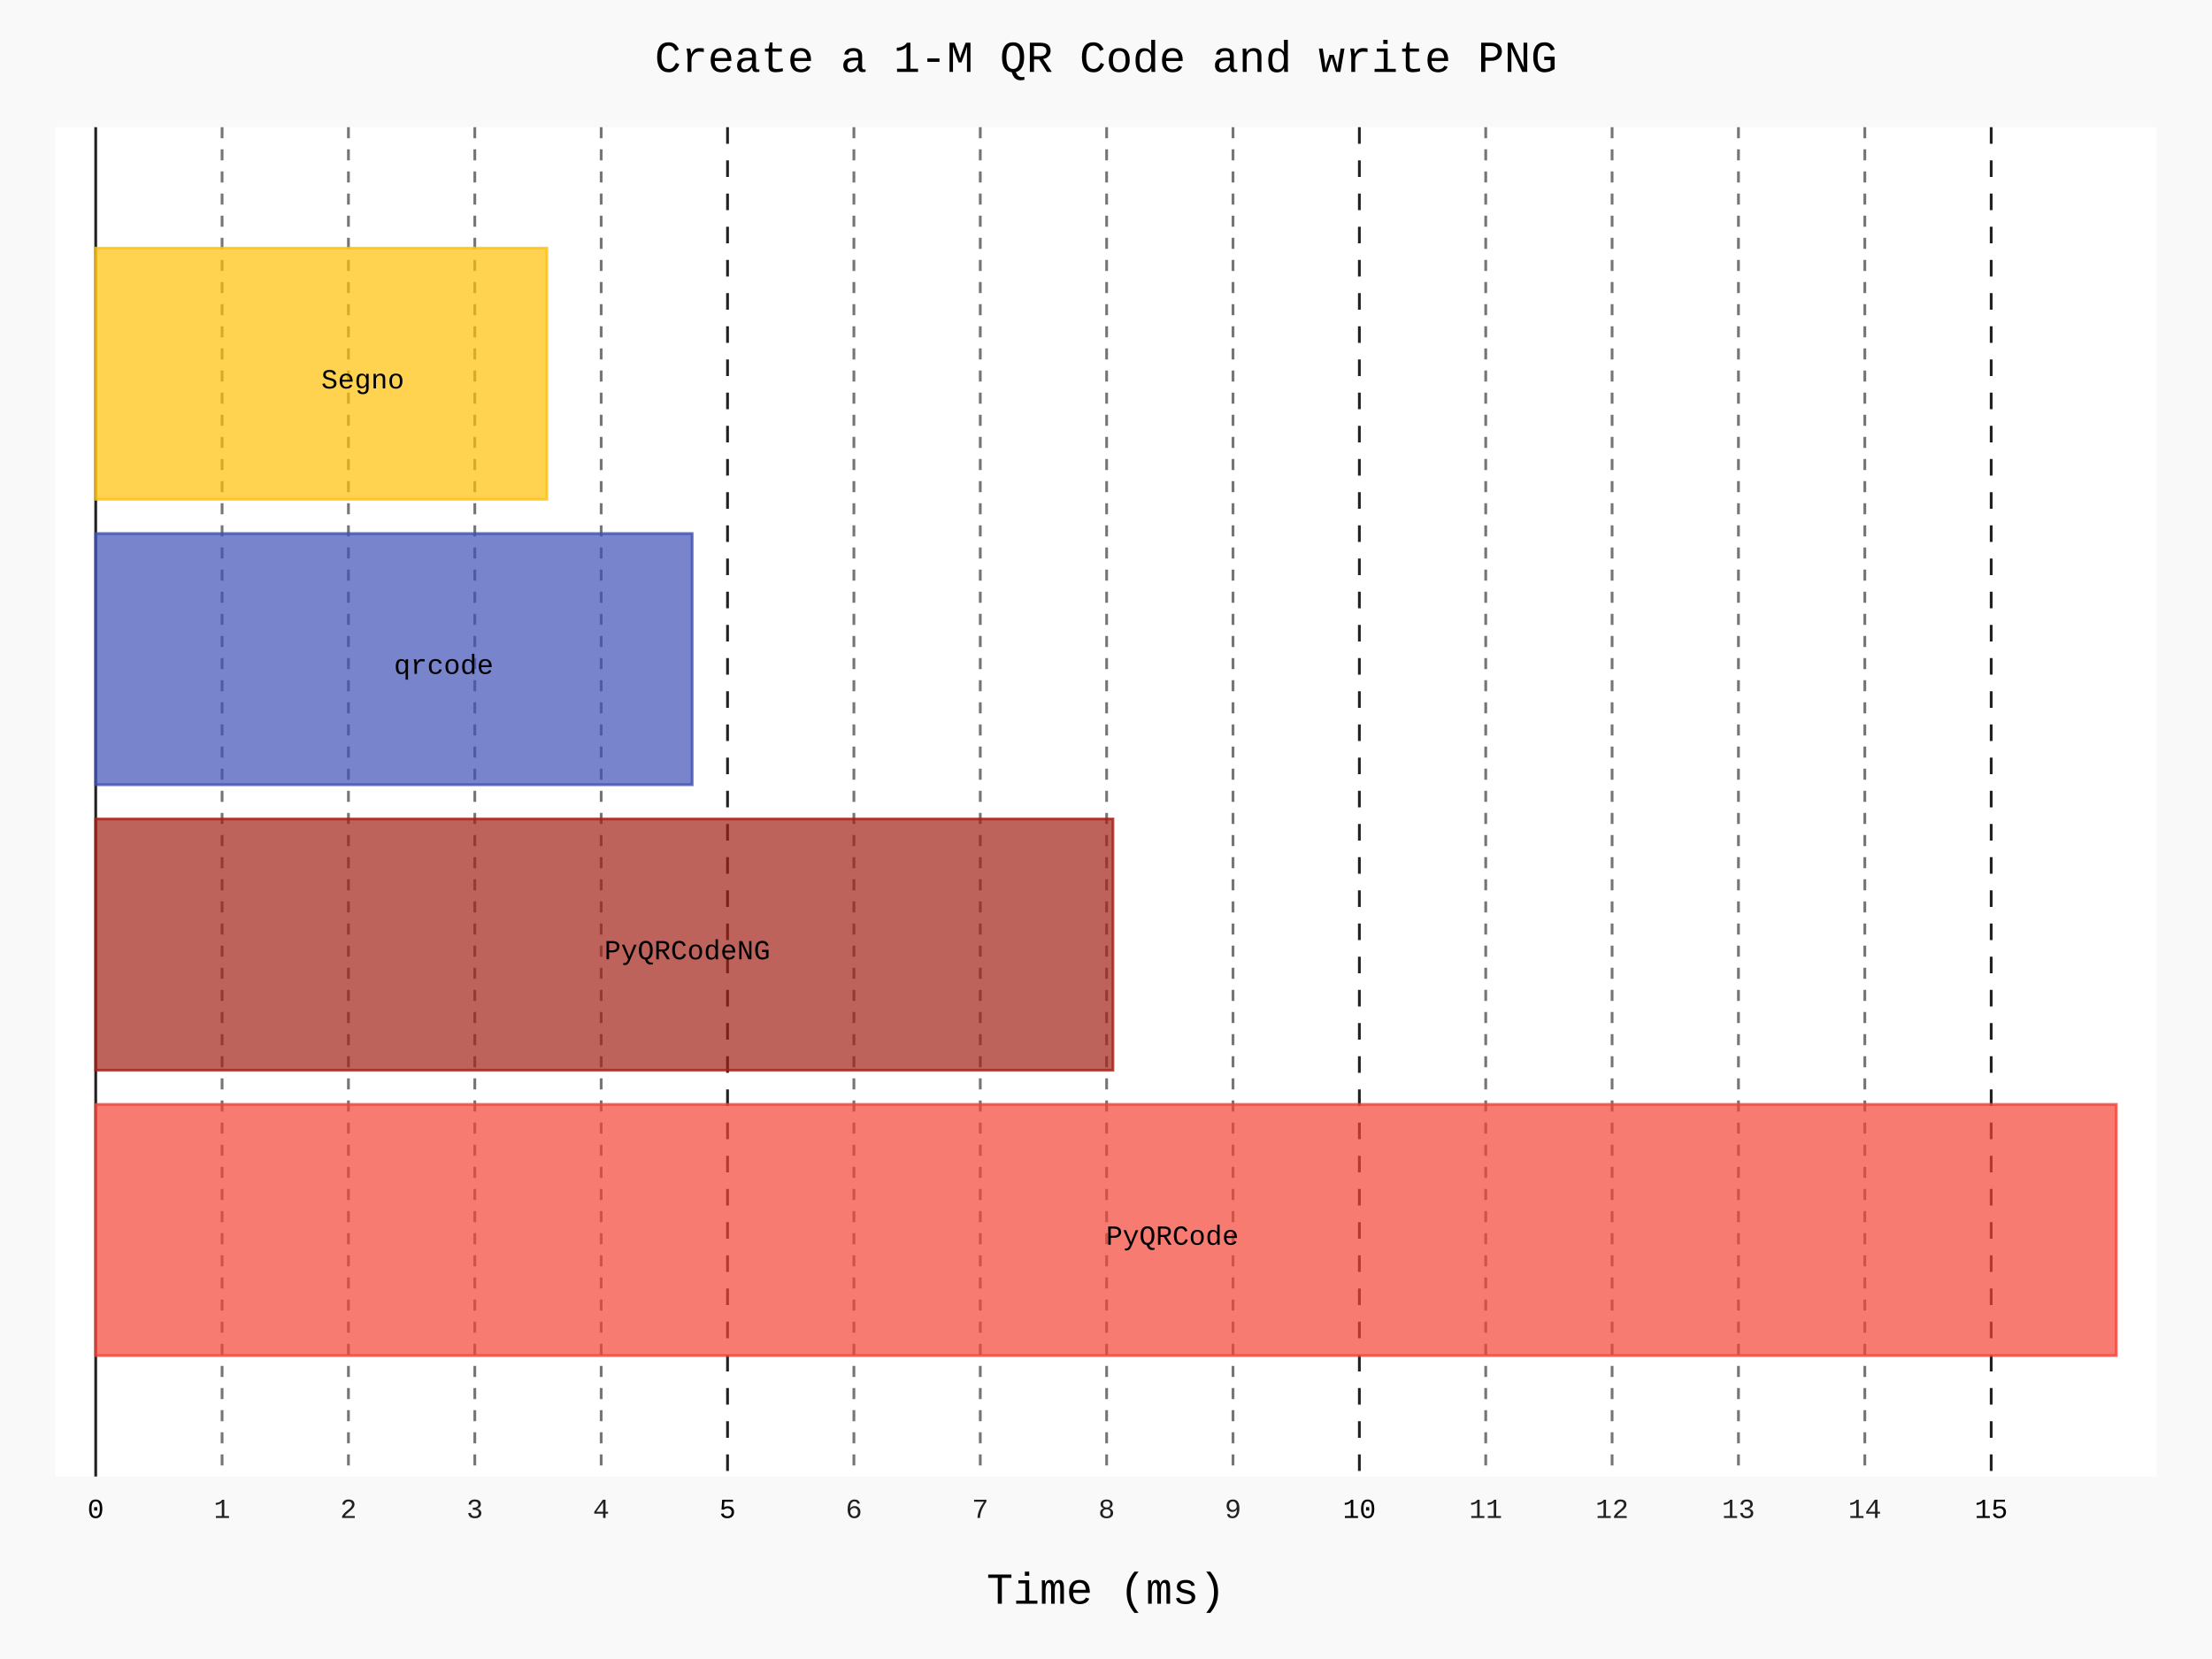
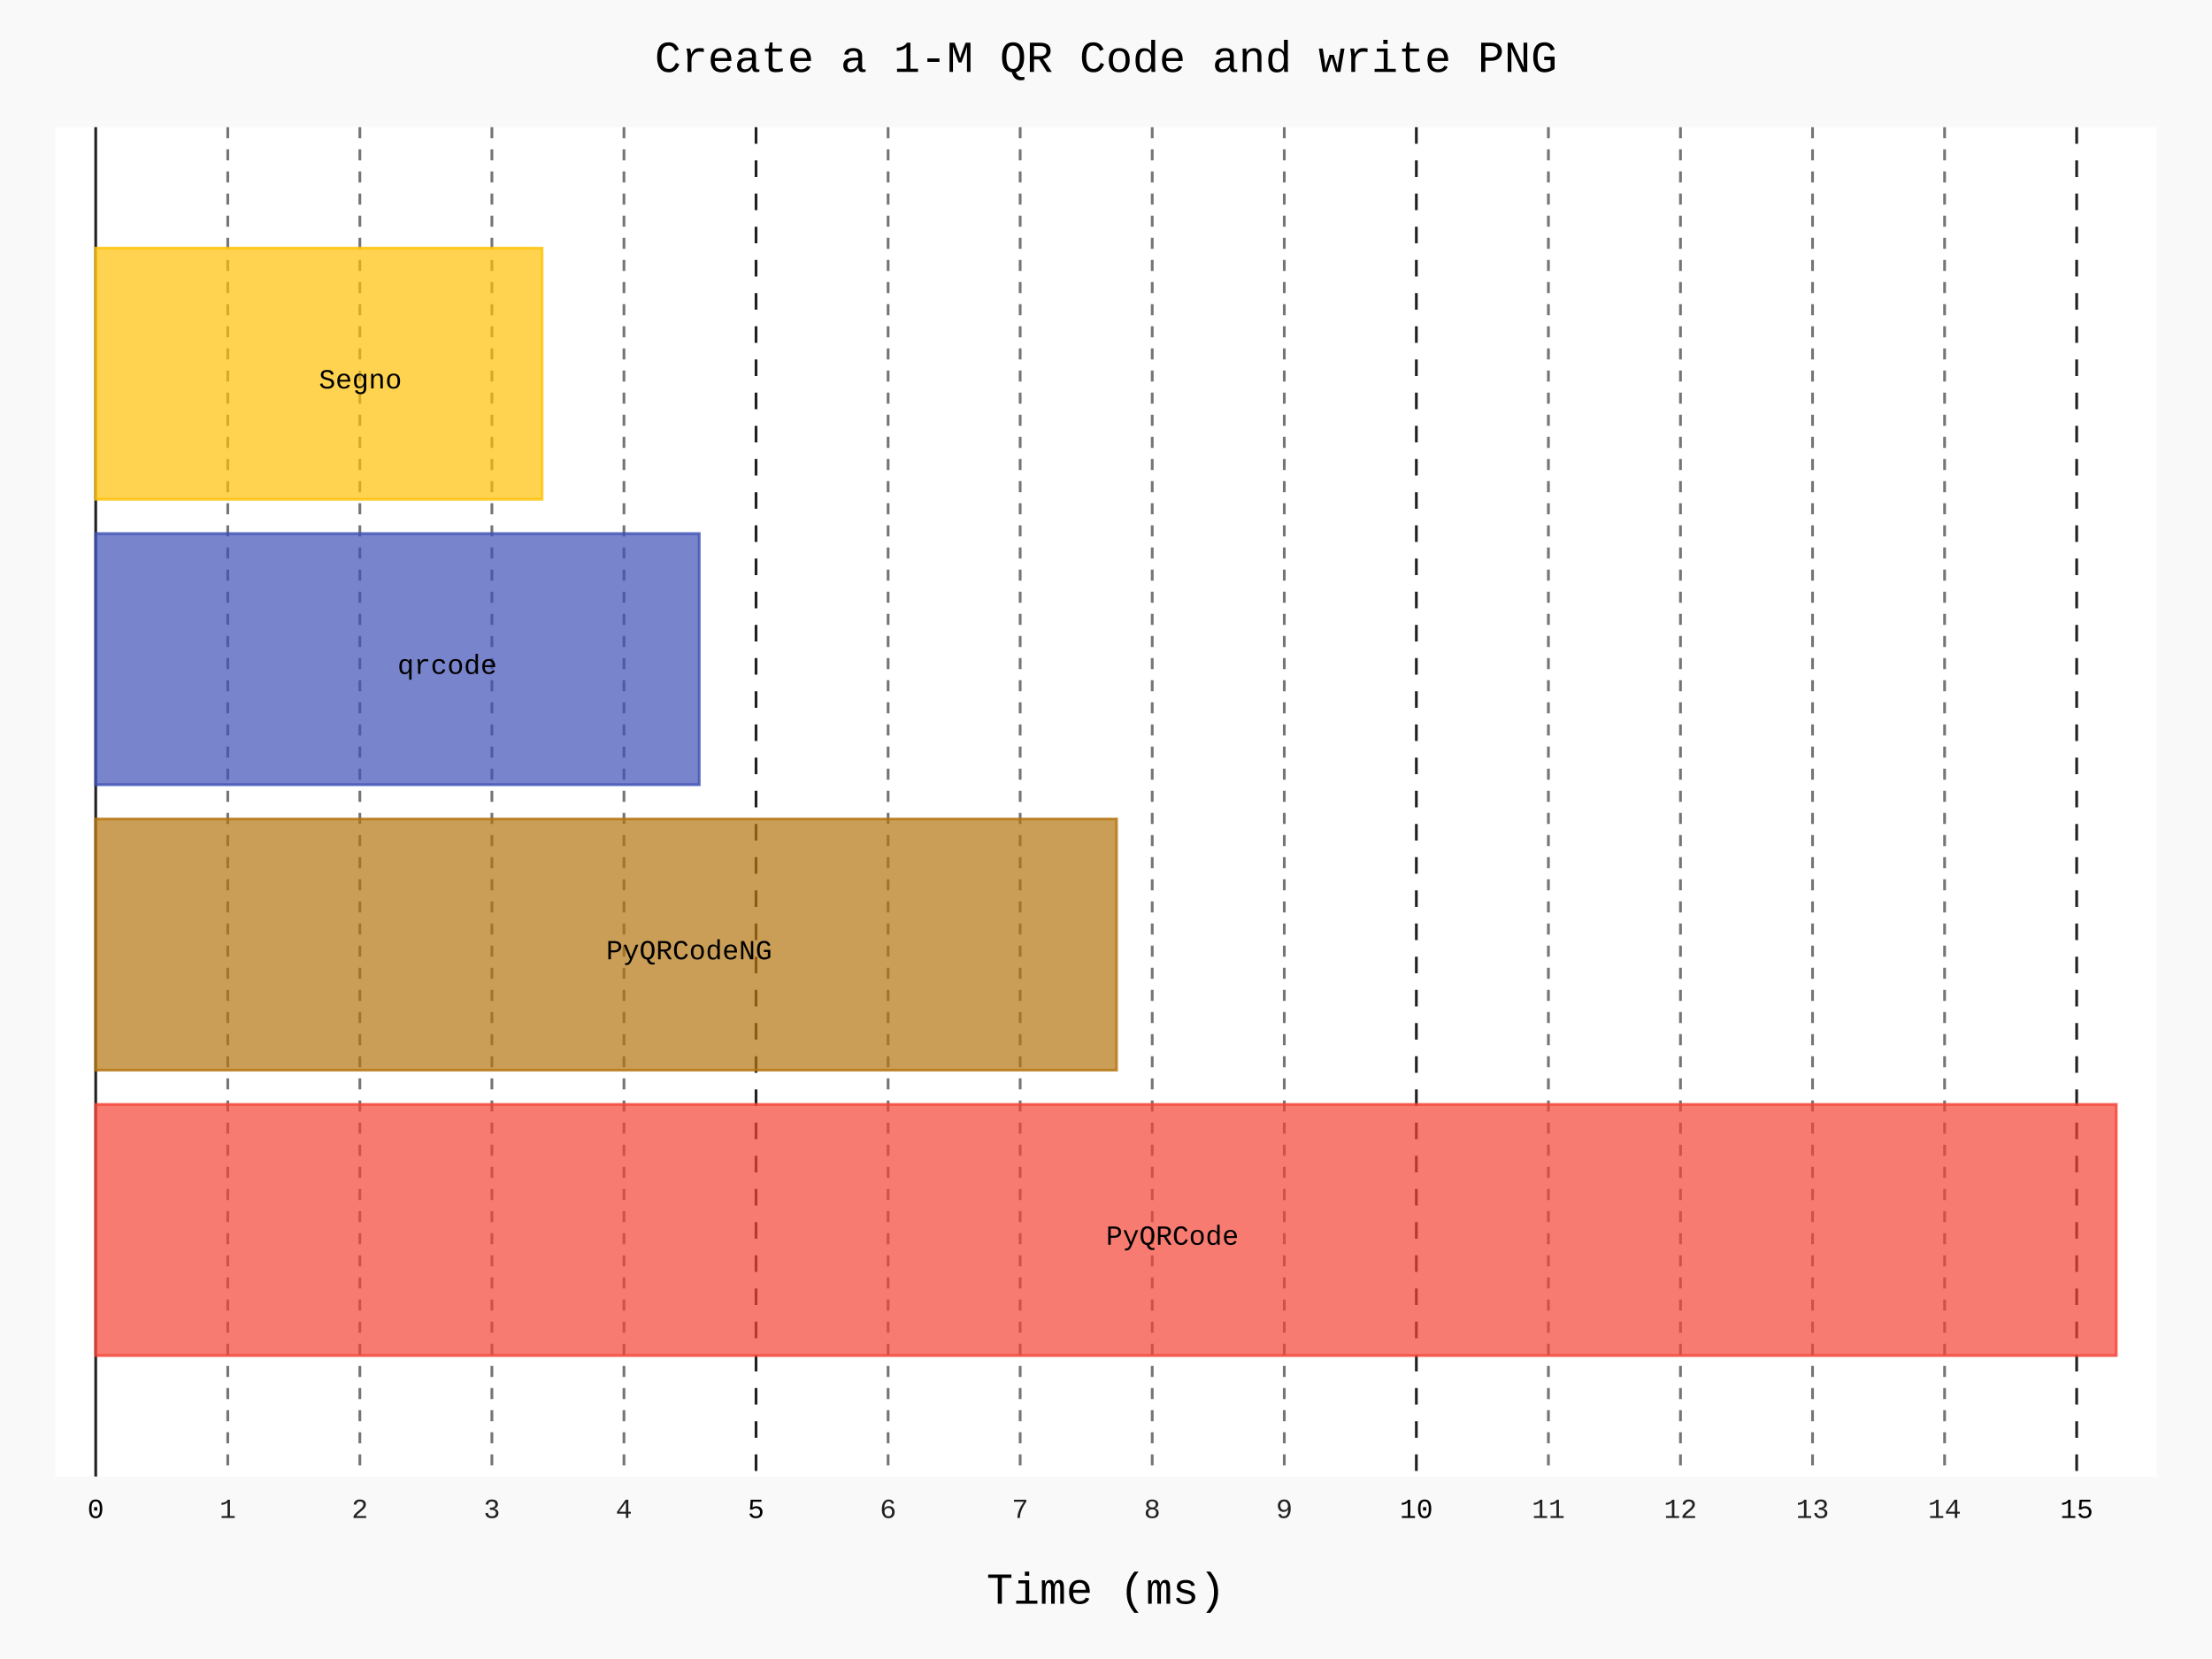
- <svg xmlns="http://www.w3.org/2000/svg" class="pygal-chart" id="chart-6c0a23c7-9cc4-44be-9e7b-d60ea3386502" viewBox="0 0 800 600">
+ <svg xmlns="http://www.w3.org/2000/svg" class="pygal-chart" id="chart-880133c4-1da6-46b1-965f-28f3ad40fcbc" viewBox="0 0 800 600">
  <defs>
-     <style type="text/css">#chart-6c0a23c7-9cc4-44be-9e7b-d60ea3386502{-webkit-user-select:none;-webkit-font-smoothing:antialiased;font-family:Consolas,"Liberation Mono",Menlo,Courier,monospace}#chart-6c0a23c7-9cc4-44be-9e7b-d60ea3386502 .title{font-family:Consolas,"Liberation Mono",Menlo,Courier,monospace;font-size:16px}#chart-6c0a23c7-9cc4-44be-9e7b-d60ea3386502 .legends .legend text{font-family:Consolas,"Liberation Mono",Menlo,Courier,monospace;font-size:14px}#chart-6c0a23c7-9cc4-44be-9e7b-d60ea3386502 .axis text{font-family:Consolas,"Liberation Mono",Menlo,Courier,monospace;font-size:10px}#chart-6c0a23c7-9cc4-44be-9e7b-d60ea3386502 .axis text.major{font-family:Consolas,"Liberation Mono",Menlo,Courier,monospace;font-size:10px}#chart-6c0a23c7-9cc4-44be-9e7b-d60ea3386502 .text-overlay text.value{font-family:Consolas,"Liberation Mono",Menlo,Courier,monospace;font-size:16px}#chart-6c0a23c7-9cc4-44be-9e7b-d60ea3386502 .text-overlay text.label{font-family:Consolas,"Liberation Mono",Menlo,Courier,monospace;font-size:10px}#chart-6c0a23c7-9cc4-44be-9e7b-d60ea3386502 .tooltip{font-family:Consolas,"Liberation Mono",Menlo,Courier,monospace;font-size:14px}#chart-6c0a23c7-9cc4-44be-9e7b-d60ea3386502 text.no_data{font-family:Consolas,"Liberation Mono",Menlo,Courier,monospace;font-size:64px}
- #chart-6c0a23c7-9cc4-44be-9e7b-d60ea3386502{background-color:rgba(249,249,249,1)}#chart-6c0a23c7-9cc4-44be-9e7b-d60ea3386502 path,#chart-6c0a23c7-9cc4-44be-9e7b-d60ea3386502 line,#chart-6c0a23c7-9cc4-44be-9e7b-d60ea3386502 rect,#chart-6c0a23c7-9cc4-44be-9e7b-d60ea3386502 circle{-webkit-transition:150ms;-moz-transition:150ms;transition:150ms}#chart-6c0a23c7-9cc4-44be-9e7b-d60ea3386502 .graph &gt; .background{fill:rgba(249,249,249,1)}#chart-6c0a23c7-9cc4-44be-9e7b-d60ea3386502 .plot &gt; .background{fill:rgba(255,255,255,1)}#chart-6c0a23c7-9cc4-44be-9e7b-d60ea3386502 .graph{fill:rgba(0,0,0,.87)}#chart-6c0a23c7-9cc4-44be-9e7b-d60ea3386502 text.no_data{fill:rgba(0,0,0,1)}#chart-6c0a23c7-9cc4-44be-9e7b-d60ea3386502 .title{fill:rgba(0,0,0,1)}#chart-6c0a23c7-9cc4-44be-9e7b-d60ea3386502 .legends .legend text{fill:rgba(0,0,0,.87)}#chart-6c0a23c7-9cc4-44be-9e7b-d60ea3386502 .legends .legend:hover text{fill:rgba(0,0,0,1)}#chart-6c0a23c7-9cc4-44be-9e7b-d60ea3386502 .axis .line{stroke:rgba(0,0,0,1)}#chart-6c0a23c7-9cc4-44be-9e7b-d60ea3386502 .axis .guide.line{stroke:rgba(0,0,0,.54)}#chart-6c0a23c7-9cc4-44be-9e7b-d60ea3386502 .axis .major.line{stroke:rgba(0,0,0,.87)}#chart-6c0a23c7-9cc4-44be-9e7b-d60ea3386502 .axis text.major{fill:rgba(0,0,0,1)}#chart-6c0a23c7-9cc4-44be-9e7b-d60ea3386502 .axis.y .guides:hover .guide.line,#chart-6c0a23c7-9cc4-44be-9e7b-d60ea3386502 .line-graph .axis.x .guides:hover .guide.line,#chart-6c0a23c7-9cc4-44be-9e7b-d60ea3386502 .stackedline-graph .axis.x .guides:hover .guide.line,#chart-6c0a23c7-9cc4-44be-9e7b-d60ea3386502 .xy-graph .axis.x .guides:hover .guide.line{stroke:rgba(0,0,0,1)}#chart-6c0a23c7-9cc4-44be-9e7b-d60ea3386502 .axis .guides:hover text{fill:rgba(0,0,0,1)}#chart-6c0a23c7-9cc4-44be-9e7b-d60ea3386502 .reactive{fill-opacity:.7;stroke-opacity:.8}#chart-6c0a23c7-9cc4-44be-9e7b-d60ea3386502 .ci{stroke:rgba(0,0,0,.87)}#chart-6c0a23c7-9cc4-44be-9e7b-d60ea3386502 .reactive.active,#chart-6c0a23c7-9cc4-44be-9e7b-d60ea3386502 .active .reactive{fill-opacity:.8;stroke-opacity:.9;stroke-width:4}#chart-6c0a23c7-9cc4-44be-9e7b-d60ea3386502 .ci .reactive.active{stroke-width:1.5}#chart-6c0a23c7-9cc4-44be-9e7b-d60ea3386502 .series text{fill:rgba(0,0,0,1)}#chart-6c0a23c7-9cc4-44be-9e7b-d60ea3386502 .tooltip rect{fill:rgba(255,255,255,1);stroke:rgba(0,0,0,1);-webkit-transition:opacity 150ms;-moz-transition:opacity 150ms;transition:opacity 150ms}#chart-6c0a23c7-9cc4-44be-9e7b-d60ea3386502 .tooltip .label{fill:rgba(0,0,0,.87)}#chart-6c0a23c7-9cc4-44be-9e7b-d60ea3386502 .tooltip .label{fill:rgba(0,0,0,.87)}#chart-6c0a23c7-9cc4-44be-9e7b-d60ea3386502 .tooltip .legend{font-size:.8em;fill:rgba(0,0,0,.54)}#chart-6c0a23c7-9cc4-44be-9e7b-d60ea3386502 .tooltip .x_label{font-size:.6em;fill:rgba(0,0,0,1)}#chart-6c0a23c7-9cc4-44be-9e7b-d60ea3386502 .tooltip .xlink{font-size:.5em;text-decoration:underline}#chart-6c0a23c7-9cc4-44be-9e7b-d60ea3386502 .tooltip .value{font-size:1.5em}#chart-6c0a23c7-9cc4-44be-9e7b-d60ea3386502 .bound{font-size:.5em}#chart-6c0a23c7-9cc4-44be-9e7b-d60ea3386502 .max-value{font-size:.75em;fill:rgba(0,0,0,.54)}#chart-6c0a23c7-9cc4-44be-9e7b-d60ea3386502 .map-element{fill:rgba(255,255,255,1);stroke:rgba(0,0,0,.54) !important}#chart-6c0a23c7-9cc4-44be-9e7b-d60ea3386502 .map-element .reactive{fill-opacity:inherit;stroke-opacity:inherit}#chart-6c0a23c7-9cc4-44be-9e7b-d60ea3386502 .color-0,#chart-6c0a23c7-9cc4-44be-9e7b-d60ea3386502 .color-0 a:visited{stroke:#F44336;fill:#F44336}#chart-6c0a23c7-9cc4-44be-9e7b-d60ea3386502 .color-1,#chart-6c0a23c7-9cc4-44be-9e7b-d60ea3386502 .color-1 a:visited{stroke:#3F51B5;fill:#3F51B5}#chart-6c0a23c7-9cc4-44be-9e7b-d60ea3386502 .color-2,#chart-6c0a23c7-9cc4-44be-9e7b-d60ea3386502 .color-2 a:visited{stroke:#009688;fill:#009688}#chart-6c0a23c7-9cc4-44be-9e7b-d60ea3386502 .color-3,#chart-6c0a23c7-9cc4-44be-9e7b-d60ea3386502 .color-3 a:visited{stroke:#FFC107;fill:#FFC107}#chart-6c0a23c7-9cc4-44be-9e7b-d60ea3386502 .text-overlay .color-0 text{fill:black}#chart-6c0a23c7-9cc4-44be-9e7b-d60ea3386502 .text-overlay .color-1 text{fill:black}#chart-6c0a23c7-9cc4-44be-9e7b-d60ea3386502 .text-overlay .color-2 text{fill:black}#chart-6c0a23c7-9cc4-44be-9e7b-d60ea3386502 .text-overlay .color-3 text{fill:black}
- #chart-6c0a23c7-9cc4-44be-9e7b-d60ea3386502 text.no_data{text-anchor:middle}#chart-6c0a23c7-9cc4-44be-9e7b-d60ea3386502 .guide.line{fill:none}#chart-6c0a23c7-9cc4-44be-9e7b-d60ea3386502 .centered{text-anchor:middle}#chart-6c0a23c7-9cc4-44be-9e7b-d60ea3386502 .title{text-anchor:middle}#chart-6c0a23c7-9cc4-44be-9e7b-d60ea3386502 .legends .legend text{fill-opacity:1}#chart-6c0a23c7-9cc4-44be-9e7b-d60ea3386502 .axis.x text{text-anchor:middle}#chart-6c0a23c7-9cc4-44be-9e7b-d60ea3386502 .axis.x:not(.web) text[transform]{text-anchor:start}#chart-6c0a23c7-9cc4-44be-9e7b-d60ea3386502 .axis.x:not(.web) text[transform].backwards{text-anchor:end}#chart-6c0a23c7-9cc4-44be-9e7b-d60ea3386502 .axis.y text{text-anchor:end}#chart-6c0a23c7-9cc4-44be-9e7b-d60ea3386502 .axis.y text[transform].backwards{text-anchor:start}#chart-6c0a23c7-9cc4-44be-9e7b-d60ea3386502 .axis.y2 text{text-anchor:start}#chart-6c0a23c7-9cc4-44be-9e7b-d60ea3386502 .axis.y2 text[transform].backwards{text-anchor:end}#chart-6c0a23c7-9cc4-44be-9e7b-d60ea3386502 .axis .guide.line{stroke-dasharray:4,4}#chart-6c0a23c7-9cc4-44be-9e7b-d60ea3386502 .axis .major.guide.line{stroke-dasharray:6,6}#chart-6c0a23c7-9cc4-44be-9e7b-d60ea3386502 .horizontal .axis.y .guide.line,#chart-6c0a23c7-9cc4-44be-9e7b-d60ea3386502 .horizontal .axis.y2 .guide.line,#chart-6c0a23c7-9cc4-44be-9e7b-d60ea3386502 .vertical .axis.x .guide.line{opacity:0}#chart-6c0a23c7-9cc4-44be-9e7b-d60ea3386502 .horizontal .axis.always_show .guide.line,#chart-6c0a23c7-9cc4-44be-9e7b-d60ea3386502 .vertical .axis.always_show .guide.line{opacity:1 !important}#chart-6c0a23c7-9cc4-44be-9e7b-d60ea3386502 .axis.y .guides:hover .guide.line,#chart-6c0a23c7-9cc4-44be-9e7b-d60ea3386502 .axis.y2 .guides:hover .guide.line,#chart-6c0a23c7-9cc4-44be-9e7b-d60ea3386502 .axis.x .guides:hover .guide.line{opacity:1}#chart-6c0a23c7-9cc4-44be-9e7b-d60ea3386502 .axis .guides:hover text{opacity:1}#chart-6c0a23c7-9cc4-44be-9e7b-d60ea3386502 .nofill{fill:none}#chart-6c0a23c7-9cc4-44be-9e7b-d60ea3386502 .subtle-fill{fill-opacity:.2}#chart-6c0a23c7-9cc4-44be-9e7b-d60ea3386502 .dot{stroke-width:1px;fill-opacity:1}#chart-6c0a23c7-9cc4-44be-9e7b-d60ea3386502 .dot.active{stroke-width:5px}#chart-6c0a23c7-9cc4-44be-9e7b-d60ea3386502 .dot.negative{fill:transparent}#chart-6c0a23c7-9cc4-44be-9e7b-d60ea3386502 text,#chart-6c0a23c7-9cc4-44be-9e7b-d60ea3386502 tspan{stroke:none !important}#chart-6c0a23c7-9cc4-44be-9e7b-d60ea3386502 .series text.active{opacity:1}#chart-6c0a23c7-9cc4-44be-9e7b-d60ea3386502 .tooltip rect{fill-opacity:.95;stroke-width:.5}#chart-6c0a23c7-9cc4-44be-9e7b-d60ea3386502 .tooltip text{fill-opacity:1}#chart-6c0a23c7-9cc4-44be-9e7b-d60ea3386502 .showable{visibility:hidden}#chart-6c0a23c7-9cc4-44be-9e7b-d60ea3386502 .showable.shown{visibility:visible}#chart-6c0a23c7-9cc4-44be-9e7b-d60ea3386502 .gauge-background{fill:rgba(229,229,229,1);stroke:none}#chart-6c0a23c7-9cc4-44be-9e7b-d60ea3386502 .bg-lines{stroke:rgba(249,249,249,1);stroke-width:2px}</style>
+     <style type="text/css">#chart-880133c4-1da6-46b1-965f-28f3ad40fcbc{-webkit-user-select:none;-webkit-font-smoothing:antialiased;font-family:Consolas,"Liberation Mono",Menlo,Courier,monospace}#chart-880133c4-1da6-46b1-965f-28f3ad40fcbc .title{font-family:Consolas,"Liberation Mono",Menlo,Courier,monospace;font-size:16px}#chart-880133c4-1da6-46b1-965f-28f3ad40fcbc .legends .legend text{font-family:Consolas,"Liberation Mono",Menlo,Courier,monospace;font-size:14px}#chart-880133c4-1da6-46b1-965f-28f3ad40fcbc .axis text{font-family:Consolas,"Liberation Mono",Menlo,Courier,monospace;font-size:10px}#chart-880133c4-1da6-46b1-965f-28f3ad40fcbc .axis text.major{font-family:Consolas,"Liberation Mono",Menlo,Courier,monospace;font-size:10px}#chart-880133c4-1da6-46b1-965f-28f3ad40fcbc .text-overlay text.value{font-family:Consolas,"Liberation Mono",Menlo,Courier,monospace;font-size:16px}#chart-880133c4-1da6-46b1-965f-28f3ad40fcbc .text-overlay text.label{font-family:Consolas,"Liberation Mono",Menlo,Courier,monospace;font-size:10px}#chart-880133c4-1da6-46b1-965f-28f3ad40fcbc .tooltip{font-family:Consolas,"Liberation Mono",Menlo,Courier,monospace;font-size:14px}#chart-880133c4-1da6-46b1-965f-28f3ad40fcbc text.no_data{font-family:Consolas,"Liberation Mono",Menlo,Courier,monospace;font-size:64px}
+ #chart-880133c4-1da6-46b1-965f-28f3ad40fcbc{background-color:rgba(249,249,249,1)}#chart-880133c4-1da6-46b1-965f-28f3ad40fcbc path,#chart-880133c4-1da6-46b1-965f-28f3ad40fcbc line,#chart-880133c4-1da6-46b1-965f-28f3ad40fcbc rect,#chart-880133c4-1da6-46b1-965f-28f3ad40fcbc circle{-webkit-transition:150ms;-moz-transition:150ms;transition:150ms}#chart-880133c4-1da6-46b1-965f-28f3ad40fcbc .graph &gt; .background{fill:rgba(249,249,249,1)}#chart-880133c4-1da6-46b1-965f-28f3ad40fcbc .plot &gt; .background{fill:rgba(255,255,255,1)}#chart-880133c4-1da6-46b1-965f-28f3ad40fcbc .graph{fill:rgba(0,0,0,.87)}#chart-880133c4-1da6-46b1-965f-28f3ad40fcbc text.no_data{fill:rgba(0,0,0,1)}#chart-880133c4-1da6-46b1-965f-28f3ad40fcbc .title{fill:rgba(0,0,0,1)}#chart-880133c4-1da6-46b1-965f-28f3ad40fcbc .legends .legend text{fill:rgba(0,0,0,.87)}#chart-880133c4-1da6-46b1-965f-28f3ad40fcbc .legends .legend:hover text{fill:rgba(0,0,0,1)}#chart-880133c4-1da6-46b1-965f-28f3ad40fcbc .axis .line{stroke:rgba(0,0,0,1)}#chart-880133c4-1da6-46b1-965f-28f3ad40fcbc .axis .guide.line{stroke:rgba(0,0,0,.54)}#chart-880133c4-1da6-46b1-965f-28f3ad40fcbc .axis .major.line{stroke:rgba(0,0,0,.87)}#chart-880133c4-1da6-46b1-965f-28f3ad40fcbc .axis text.major{fill:rgba(0,0,0,1)}#chart-880133c4-1da6-46b1-965f-28f3ad40fcbc .axis.y .guides:hover .guide.line,#chart-880133c4-1da6-46b1-965f-28f3ad40fcbc .line-graph .axis.x .guides:hover .guide.line,#chart-880133c4-1da6-46b1-965f-28f3ad40fcbc .stackedline-graph .axis.x .guides:hover .guide.line,#chart-880133c4-1da6-46b1-965f-28f3ad40fcbc .xy-graph .axis.x .guides:hover .guide.line{stroke:rgba(0,0,0,1)}#chart-880133c4-1da6-46b1-965f-28f3ad40fcbc .axis .guides:hover text{fill:rgba(0,0,0,1)}#chart-880133c4-1da6-46b1-965f-28f3ad40fcbc .reactive{fill-opacity:.7;stroke-opacity:.8}#chart-880133c4-1da6-46b1-965f-28f3ad40fcbc .ci{stroke:rgba(0,0,0,.87)}#chart-880133c4-1da6-46b1-965f-28f3ad40fcbc .reactive.active,#chart-880133c4-1da6-46b1-965f-28f3ad40fcbc .active .reactive{fill-opacity:.8;stroke-opacity:.9;stroke-width:4}#chart-880133c4-1da6-46b1-965f-28f3ad40fcbc .ci .reactive.active{stroke-width:1.5}#chart-880133c4-1da6-46b1-965f-28f3ad40fcbc .series text{fill:rgba(0,0,0,1)}#chart-880133c4-1da6-46b1-965f-28f3ad40fcbc .tooltip rect{fill:rgba(255,255,255,1);stroke:rgba(0,0,0,1);-webkit-transition:opacity 150ms;-moz-transition:opacity 150ms;transition:opacity 150ms}#chart-880133c4-1da6-46b1-965f-28f3ad40fcbc .tooltip .label{fill:rgba(0,0,0,.87)}#chart-880133c4-1da6-46b1-965f-28f3ad40fcbc .tooltip .label{fill:rgba(0,0,0,.87)}#chart-880133c4-1da6-46b1-965f-28f3ad40fcbc .tooltip .legend{font-size:.8em;fill:rgba(0,0,0,.54)}#chart-880133c4-1da6-46b1-965f-28f3ad40fcbc .tooltip .x_label{font-size:.6em;fill:rgba(0,0,0,1)}#chart-880133c4-1da6-46b1-965f-28f3ad40fcbc .tooltip .xlink{font-size:.5em;text-decoration:underline}#chart-880133c4-1da6-46b1-965f-28f3ad40fcbc .tooltip .value{font-size:1.5em}#chart-880133c4-1da6-46b1-965f-28f3ad40fcbc .bound{font-size:.5em}#chart-880133c4-1da6-46b1-965f-28f3ad40fcbc .max-value{font-size:.75em;fill:rgba(0,0,0,.54)}#chart-880133c4-1da6-46b1-965f-28f3ad40fcbc .map-element{fill:rgba(255,255,255,1);stroke:rgba(0,0,0,.54) !important}#chart-880133c4-1da6-46b1-965f-28f3ad40fcbc .map-element .reactive{fill-opacity:inherit;stroke-opacity:inherit}#chart-880133c4-1da6-46b1-965f-28f3ad40fcbc .color-0,#chart-880133c4-1da6-46b1-965f-28f3ad40fcbc .color-0 a:visited{stroke:#F44336;fill:#F44336}#chart-880133c4-1da6-46b1-965f-28f3ad40fcbc .color-1,#chart-880133c4-1da6-46b1-965f-28f3ad40fcbc .color-1 a:visited{stroke:#3F51B5;fill:#3F51B5}#chart-880133c4-1da6-46b1-965f-28f3ad40fcbc .color-2,#chart-880133c4-1da6-46b1-965f-28f3ad40fcbc .color-2 a:visited{stroke:#009688;fill:#009688}#chart-880133c4-1da6-46b1-965f-28f3ad40fcbc .color-3,#chart-880133c4-1da6-46b1-965f-28f3ad40fcbc .color-3 a:visited{stroke:#FFC107;fill:#FFC107}#chart-880133c4-1da6-46b1-965f-28f3ad40fcbc .text-overlay .color-0 text{fill:black}#chart-880133c4-1da6-46b1-965f-28f3ad40fcbc .text-overlay .color-1 text{fill:black}#chart-880133c4-1da6-46b1-965f-28f3ad40fcbc .text-overlay .color-2 text{fill:black}#chart-880133c4-1da6-46b1-965f-28f3ad40fcbc .text-overlay .color-3 text{fill:black}
+ #chart-880133c4-1da6-46b1-965f-28f3ad40fcbc text.no_data{text-anchor:middle}#chart-880133c4-1da6-46b1-965f-28f3ad40fcbc .guide.line{fill:none}#chart-880133c4-1da6-46b1-965f-28f3ad40fcbc .centered{text-anchor:middle}#chart-880133c4-1da6-46b1-965f-28f3ad40fcbc .title{text-anchor:middle}#chart-880133c4-1da6-46b1-965f-28f3ad40fcbc .legends .legend text{fill-opacity:1}#chart-880133c4-1da6-46b1-965f-28f3ad40fcbc .axis.x text{text-anchor:middle}#chart-880133c4-1da6-46b1-965f-28f3ad40fcbc .axis.x:not(.web) text[transform]{text-anchor:start}#chart-880133c4-1da6-46b1-965f-28f3ad40fcbc .axis.x:not(.web) text[transform].backwards{text-anchor:end}#chart-880133c4-1da6-46b1-965f-28f3ad40fcbc .axis.y text{text-anchor:end}#chart-880133c4-1da6-46b1-965f-28f3ad40fcbc .axis.y text[transform].backwards{text-anchor:start}#chart-880133c4-1da6-46b1-965f-28f3ad40fcbc .axis.y2 text{text-anchor:start}#chart-880133c4-1da6-46b1-965f-28f3ad40fcbc .axis.y2 text[transform].backwards{text-anchor:end}#chart-880133c4-1da6-46b1-965f-28f3ad40fcbc .axis .guide.line{stroke-dasharray:4,4}#chart-880133c4-1da6-46b1-965f-28f3ad40fcbc .axis .major.guide.line{stroke-dasharray:6,6}#chart-880133c4-1da6-46b1-965f-28f3ad40fcbc .horizontal .axis.y .guide.line,#chart-880133c4-1da6-46b1-965f-28f3ad40fcbc .horizontal .axis.y2 .guide.line,#chart-880133c4-1da6-46b1-965f-28f3ad40fcbc .vertical .axis.x .guide.line{opacity:0}#chart-880133c4-1da6-46b1-965f-28f3ad40fcbc .horizontal .axis.always_show .guide.line,#chart-880133c4-1da6-46b1-965f-28f3ad40fcbc .vertical .axis.always_show .guide.line{opacity:1 !important}#chart-880133c4-1da6-46b1-965f-28f3ad40fcbc .axis.y .guides:hover .guide.line,#chart-880133c4-1da6-46b1-965f-28f3ad40fcbc .axis.y2 .guides:hover .guide.line,#chart-880133c4-1da6-46b1-965f-28f3ad40fcbc .axis.x .guides:hover .guide.line{opacity:1}#chart-880133c4-1da6-46b1-965f-28f3ad40fcbc .axis .guides:hover text{opacity:1}#chart-880133c4-1da6-46b1-965f-28f3ad40fcbc .nofill{fill:none}#chart-880133c4-1da6-46b1-965f-28f3ad40fcbc .subtle-fill{fill-opacity:.2}#chart-880133c4-1da6-46b1-965f-28f3ad40fcbc .dot{stroke-width:1px;fill-opacity:1}#chart-880133c4-1da6-46b1-965f-28f3ad40fcbc .dot.active{stroke-width:5px}#chart-880133c4-1da6-46b1-965f-28f3ad40fcbc .dot.negative{fill:transparent}#chart-880133c4-1da6-46b1-965f-28f3ad40fcbc text,#chart-880133c4-1da6-46b1-965f-28f3ad40fcbc tspan{stroke:none !important}#chart-880133c4-1da6-46b1-965f-28f3ad40fcbc .series text.active{opacity:1}#chart-880133c4-1da6-46b1-965f-28f3ad40fcbc .tooltip rect{fill-opacity:.95;stroke-width:.5}#chart-880133c4-1da6-46b1-965f-28f3ad40fcbc .tooltip text{fill-opacity:1}#chart-880133c4-1da6-46b1-965f-28f3ad40fcbc .showable{visibility:hidden}#chart-880133c4-1da6-46b1-965f-28f3ad40fcbc .showable.shown{visibility:visible}#chart-880133c4-1da6-46b1-965f-28f3ad40fcbc .gauge-background{fill:rgba(229,229,229,1);stroke:none}#chart-880133c4-1da6-46b1-965f-28f3ad40fcbc .bg-lines{stroke:rgba(249,249,249,1);stroke-width:2px}</style>
  </defs>
  <g class="graph horizontalbar-graph horizontal">
    <rect class="background" height="600" width="800" x="0" y="0" />
    <g class="plot" transform="translate(20, 46)">
      <rect class="background" height="488" width="760" x="0" y="0" />
      <g class="axis x always_show">
        <g class="guides">
          <path class="axis major line" d="M14.615 0 v488" />
          <text class="major" x="14.615" y="503.0">0</text>
        </g>
        <g class="guides">
-           <path class="guide line" d="M60.317 0 v488" />
-           <text class="" x="60.317" y="503.0">1</text>
+           <path class="guide line" d="M62.378 0 v488" />
+           <text class="" x="62.378" y="503.0">1</text>
        </g>
        <g class="guides">
-           <path class="guide line" d="M106.019 0 v488" />
-           <text class="" x="106.019" y="503.0">2</text>
+           <path class="guide line" d="M110.141 0 v488" />
+           <text class="" x="110.141" y="503.0">2</text>
        </g>
        <g class="guides">
-           <path class="guide line" d="M151.72 0 v488" />
-           <text class="" x="151.72" y="503.0">3</text>
+           <path class="guide line" d="M157.903 0 v488" />
+           <text class="" x="157.903" y="503.0">3</text>
        </g>
        <g class="guides">
-           <path class="guide line" d="M197.422 0 v488" />
-           <text class="" x="197.422" y="503.0">4</text>
+           <path class="guide line" d="M205.666 0 v488" />
+           <text class="" x="205.666" y="503.0">4</text>
        </g>
        <g class="guides">
-           <path class="major guide line" d="M243.124 0 v488" />
-           <text class="major" x="243.124" y="503.0">5</text>
+           <path class="major guide line" d="M253.429 0 v488" />
+           <text class="major" x="253.429" y="503.0">5</text>
        </g>
        <g class="guides">
-           <path class="guide line" d="M288.825 0 v488" />
-           <text class="" x="288.825" y="503.0">6</text>
+           <path class="guide line" d="M301.192 0 v488" />
+           <text class="" x="301.192" y="503.0">6</text>
        </g>
        <g class="guides">
-           <path class="guide line" d="M334.527 0 v488" />
-           <text class="" x="334.527" y="503.0">7</text>
+           <path class="guide line" d="M348.954 0 v488" />
+           <text class="" x="348.954" y="503.0">7</text>
        </g>
        <g class="guides">
-           <path class="guide line" d="M380.229 0 v488" />
-           <text class="" x="380.229" y="503.0">8</text>
+           <path class="guide line" d="M396.717 0 v488" />
+           <text class="" x="396.717" y="503.0">8</text>
        </g>
        <g class="guides">
-           <path class="guide line" d="M425.93 0 v488" />
-           <text class="" x="425.93" y="503.0">9</text>
+           <path class="guide line" d="M444.48 0 v488" />
+           <text class="" x="444.48" y="503.0">9</text>
        </g>
        <g class="guides">
-           <path class="major guide line" d="M471.632 0 v488" />
-           <text class="major" x="471.632" y="503.0">10</text>
+           <path class="major guide line" d="M492.242 0 v488" />
+           <text class="major" x="492.242" y="503.0">10</text>
        </g>
        <g class="guides">
-           <path class="guide line" d="M517.333 0 v488" />
-           <text class="" x="517.333" y="503.0">11</text>
+           <path class="guide line" d="M540.005 0 v488" />
+           <text class="" x="540.005" y="503.0">11</text>
        </g>
        <g class="guides">
-           <path class="guide line" d="M563.035 0 v488" />
-           <text class="" x="563.035" y="503.0">12</text>
+           <path class="guide line" d="M587.768 0 v488" />
+           <text class="" x="587.768" y="503.0">12</text>
        </g>
        <g class="guides">
-           <path class="guide line" d="M608.737 0 v488" />
-           <text class="" x="608.737" y="503.0">13</text>
+           <path class="guide line" d="M635.53 0 v488" />
+           <text class="" x="635.53" y="503.0">13</text>
        </g>
        <g class="guides">
-           <path class="guide line" d="M654.438 0 v488" />
-           <text class="" x="654.438" y="503.0">14</text>
+           <path class="guide line" d="M683.293 0 v488" />
+           <text class="" x="683.293" y="503.0">14</text>
        </g>
        <g class="guides">
-           <path class="major guide line" d="M700.14 0 v488" />
-           <text class="major" x="700.14" y="503.0">15</text>
+           <path class="major guide line" d="M731.056 0 v488" />
+           <text class="major" x="731.056" y="503.0">15</text>
        </g>
      </g>
      <g class="series serie-3 color-3">
        <g class="bars">
          <g class="bar" style="fill: #F44336; stroke: #F44336">
            <rect class="rect reactive tooltip-trigger" height="90.843" rx="0" ry="0" width="730.769" x="14.615" y="353.425" />
          </g>
        </g>
      </g>
      <g class="series serie-2 color-2">
        <g class="bars">
-           <g class="bar" style="fill: #A22118; stroke: #A22118">
-             <rect class="rect reactive tooltip-trigger" height="90.843" rx="0" ry="0" width="367.898" x="14.615" y="250.194" />
+           <g class="bar" style="fill: #b4750f; stroke: #b4750f">
+             <rect class="rect reactive tooltip-trigger" height="90.843" rx="0" ry="0" width="369.206" x="14.615" y="250.194" />
          </g>
        </g>
      </g>
      <g class="series serie-1 color-1">
        <g class="bars">
          <g class="bar" style="fill: #3F51B5; stroke: #3F51B5">
-             <rect class="rect reactive tooltip-trigger" height="90.843" rx="0" ry="0" width="215.712" x="14.615" y="146.963" />
+             <rect class="rect reactive tooltip-trigger" height="90.843" rx="0" ry="0" width="218.276" x="14.615" y="146.963" />
          </g>
        </g>
      </g>
      <g class="series serie-0 color-0">
        <g class="bars">
          <g class="bar" style="fill: #FFC107; stroke: #FFC107">
-             <rect class="rect reactive tooltip-trigger" height="90.843" rx="0" ry="0" width="163.155" x="14.615" y="43.732" />
+             <rect class="rect reactive tooltip-trigger" height="90.843" rx="0" ry="0" width="161.438" x="14.615" y="43.732" />
          </g>
        </g>
      </g>
    </g>
    <g class="titles">
      <text class="title plot_title" x="400.0" y="26">Create a 1-M QR Code and write PNG</text>
      <text class="title" x="400.0" y="580">Time (ms)</text>
    </g>
    <g class="plot overlay" transform="translate(20, 46)">
      <g class="series serie-3 color-3" />
      <g class="series serie-2 color-2" />
      <g class="series serie-1 color-1" />
      <g class="series serie-0 color-0" />
    </g>
    <g class="plot text-overlay" transform="translate(20, 46)">
      <g class="series serie-3 color-3">
-         <text class="label" x="380" y="404.179">PyQRCode</text>
+         <text class="label" x="380.0" y="404.179">PyQRCode</text>
      </g>
      <g class="series serie-2 color-2">
-         <text class="label" x="198.564" y="300.949">PyQRCodeNG</text>
+         <text class="label" x="199.218" y="300.949">PyQRCodeNG</text>
      </g>
      <g class="series serie-1 color-1">
-         <text class="label" x="122.471" y="197.718">qrcode</text>
+         <text class="label" x="123.753" y="197.718">qrcode</text>
      </g>
      <g class="series serie-0 color-0">
-         <text class="label" x="96.193" y="94.487">Segno</text>
+         <text class="label" x="95.334" y="94.487">Segno</text>
      </g>
    </g>
    <g class="plot tooltip-overlay" transform="translate(20, 46)">
      <g class="tooltip" style="opacity: 0" transform="translate(0 0)">
        <rect class="tooltip-box" height="0" rx="0" ry="0" width="0" />
        <g class="text" />
      </g>
    </g>
  </g>
</svg>
